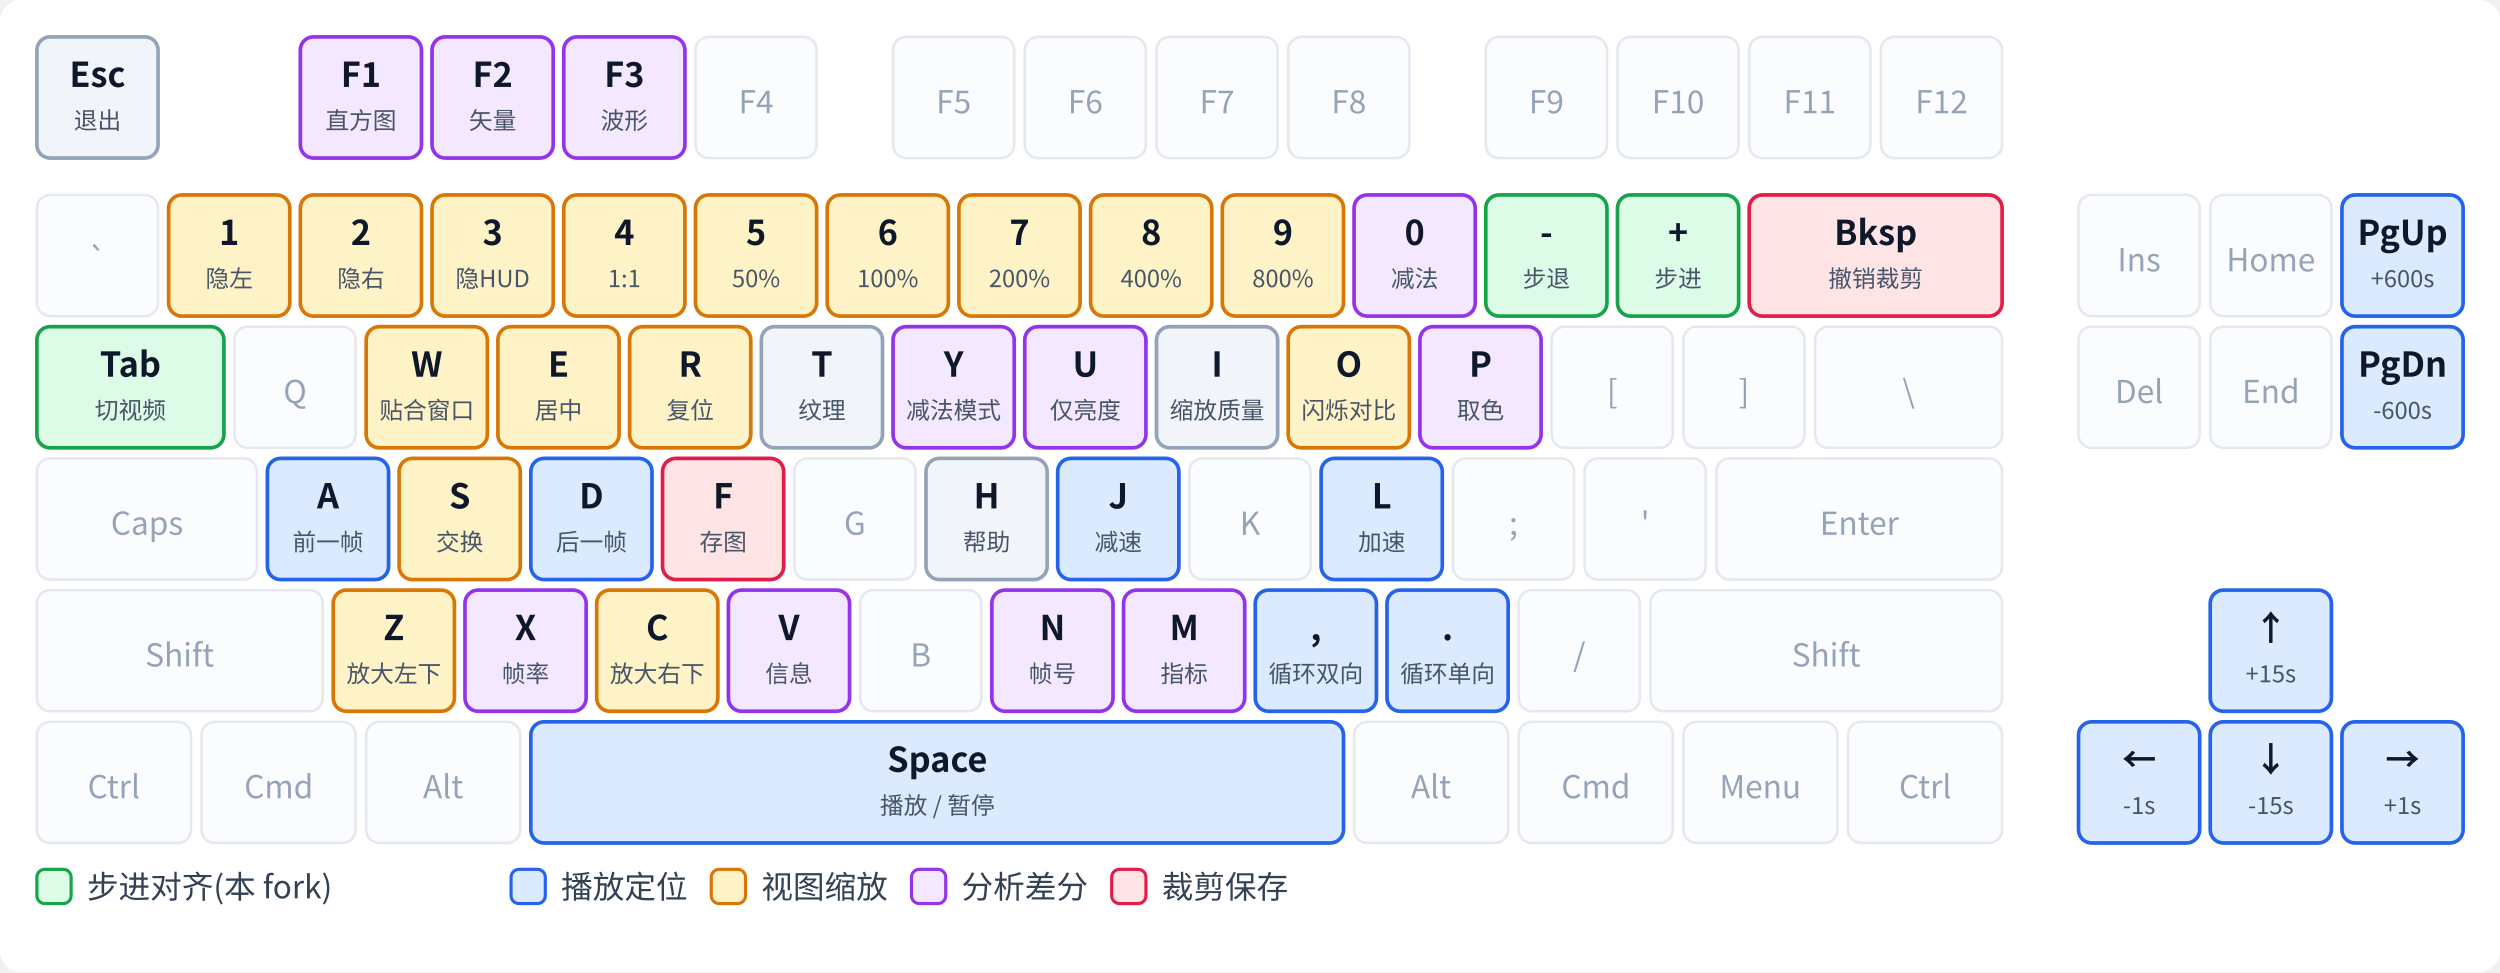
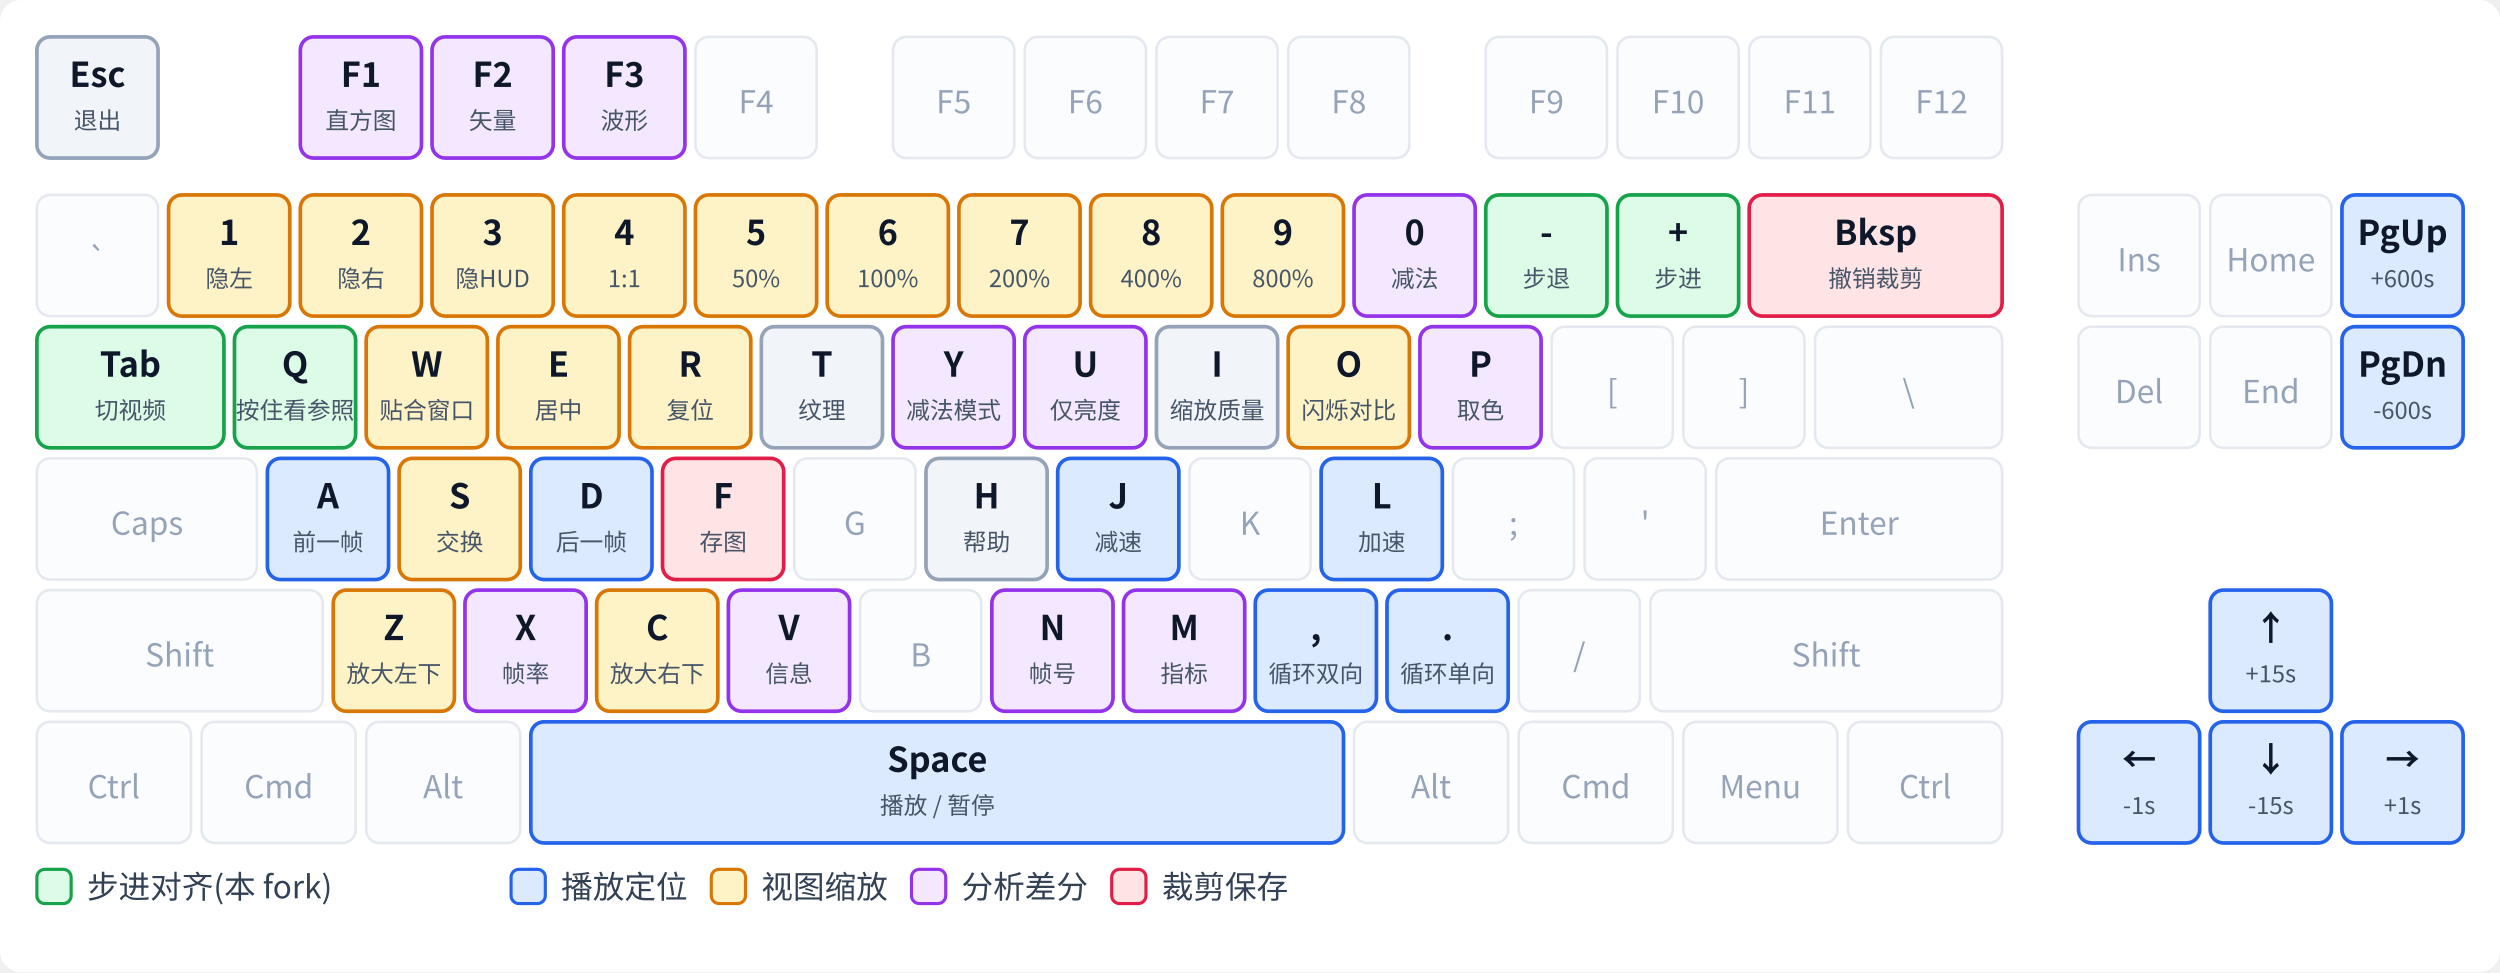
<svg xmlns="http://www.w3.org/2000/svg" viewBox="0 0 949 369" width="949" height="369" font-family="-apple-system,'PingFang SC','Microsoft YaHei','Noto Sans CJK SC',sans-serif">
  <rect width="949" height="369" fill="#ffffff" rx="8" />
  <rect x="14.0" y="14.0" width="46.0" height="46" rx="5" fill="#f1f5f9" stroke="#94a3b8" stroke-width="1.4" />
  <text x="37.0" y="33.0" font-size="13" font-weight="600" fill="#0f172a" text-anchor="middle">Esc</text>
  <text x="37.0" y="49.0" font-size="9" fill="#475569" text-anchor="middle">退出</text>
  <rect x="114.0" y="14.0" width="46.0" height="46" rx="5" fill="#f3e8ff" stroke="#9333ea" stroke-width="1.4" />
  <text x="137.0" y="33.0" font-size="13" font-weight="600" fill="#0f172a" text-anchor="middle">F1</text>
  <text x="137.0" y="49.0" font-size="9" fill="#475569" text-anchor="middle">直方图</text>
  <rect x="164.0" y="14.0" width="46.0" height="46" rx="5" fill="#f3e8ff" stroke="#9333ea" stroke-width="1.4" />
  <text x="187.0" y="33.0" font-size="13" font-weight="600" fill="#0f172a" text-anchor="middle">F2</text>
  <text x="187.0" y="49.0" font-size="9" fill="#475569" text-anchor="middle">矢量</text>
  <rect x="214.0" y="14.0" width="46.0" height="46" rx="5" fill="#f3e8ff" stroke="#9333ea" stroke-width="1.4" />
  <text x="237.0" y="33.0" font-size="13" font-weight="600" fill="#0f172a" text-anchor="middle">F3</text>
  <text x="237.0" y="49.0" font-size="9" fill="#475569" text-anchor="middle">波形</text>
  <rect x="264.0" y="14.0" width="46.0" height="46" rx="5" fill="#fbfcfd" stroke="#e5e9ef" stroke-width="1" />
  <text x="287.0" y="43.0" font-size="12" fill="#94a3b8" text-anchor="middle">F4</text>
  <rect x="339.0" y="14.0" width="46.0" height="46" rx="5" fill="#fbfcfd" stroke="#e5e9ef" stroke-width="1" />
  <text x="362.0" y="43.0" font-size="12" fill="#94a3b8" text-anchor="middle">F5</text>
  <rect x="389.0" y="14.0" width="46.0" height="46" rx="5" fill="#fbfcfd" stroke="#e5e9ef" stroke-width="1" />
  <text x="412.0" y="43.0" font-size="12" fill="#94a3b8" text-anchor="middle">F6</text>
  <rect x="439.0" y="14.0" width="46.0" height="46" rx="5" fill="#fbfcfd" stroke="#e5e9ef" stroke-width="1" />
  <text x="462.0" y="43.0" font-size="12" fill="#94a3b8" text-anchor="middle">F7</text>
  <rect x="489.0" y="14.0" width="46.0" height="46" rx="5" fill="#fbfcfd" stroke="#e5e9ef" stroke-width="1" />
  <text x="512.0" y="43.0" font-size="12" fill="#94a3b8" text-anchor="middle">F8</text>
  <rect x="564.0" y="14.0" width="46.0" height="46" rx="5" fill="#fbfcfd" stroke="#e5e9ef" stroke-width="1" />
  <text x="587.0" y="43.0" font-size="12" fill="#94a3b8" text-anchor="middle">F9</text>
  <rect x="614.0" y="14.0" width="46.0" height="46" rx="5" fill="#fbfcfd" stroke="#e5e9ef" stroke-width="1" />
  <text x="637.0" y="43.0" font-size="12" fill="#94a3b8" text-anchor="middle">F10</text>
  <rect x="664.0" y="14.0" width="46.0" height="46" rx="5" fill="#fbfcfd" stroke="#e5e9ef" stroke-width="1" />
  <text x="687.0" y="43.0" font-size="12" fill="#94a3b8" text-anchor="middle">F11</text>
  <rect x="714.0" y="14.0" width="46.0" height="46" rx="5" fill="#fbfcfd" stroke="#e5e9ef" stroke-width="1" />
  <text x="737.0" y="43.0" font-size="12" fill="#94a3b8" text-anchor="middle">F12</text>
  <rect x="14.0" y="74.0" width="46.0" height="46" rx="5" fill="#fbfcfd" stroke="#e5e9ef" stroke-width="1" />
  <text x="37.0" y="103.0" font-size="12" fill="#94a3b8" text-anchor="middle">`</text>
  <rect x="64.0" y="74.0" width="46.0" height="46" rx="5" fill="#fef3c7" stroke="#d97706" stroke-width="1.4" />
  <text x="87.0" y="93.0" font-size="13" font-weight="600" fill="#0f172a" text-anchor="middle">1</text>
  <text x="87.0" y="109.0" font-size="9" fill="#475569" text-anchor="middle">隐左</text>
  <rect x="114.0" y="74.0" width="46.0" height="46" rx="5" fill="#fef3c7" stroke="#d97706" stroke-width="1.4" />
  <text x="137.0" y="93.0" font-size="13" font-weight="600" fill="#0f172a" text-anchor="middle">2</text>
  <text x="137.0" y="109.0" font-size="9" fill="#475569" text-anchor="middle">隐右</text>
  <rect x="164.0" y="74.0" width="46.0" height="46" rx="5" fill="#fef3c7" stroke="#d97706" stroke-width="1.4" />
  <text x="187.0" y="93.0" font-size="13" font-weight="600" fill="#0f172a" text-anchor="middle">3</text>
  <text x="187.0" y="109.0" font-size="9" fill="#475569" text-anchor="middle">隐HUD</text>
  <rect x="214.0" y="74.0" width="46.0" height="46" rx="5" fill="#fef3c7" stroke="#d97706" stroke-width="1.4" />
  <text x="237.0" y="93.0" font-size="13" font-weight="600" fill="#0f172a" text-anchor="middle">4</text>
  <text x="237.0" y="109.0" font-size="9" fill="#475569" text-anchor="middle">1:1</text>
  <rect x="264.0" y="74.0" width="46.0" height="46" rx="5" fill="#fef3c7" stroke="#d97706" stroke-width="1.4" />
  <text x="287.0" y="93.0" font-size="13" font-weight="600" fill="#0f172a" text-anchor="middle">5</text>
  <text x="287.0" y="109.0" font-size="9" fill="#475569" text-anchor="middle">50%</text>
  <rect x="314.0" y="74.0" width="46.0" height="46" rx="5" fill="#fef3c7" stroke="#d97706" stroke-width="1.4" />
  <text x="337.0" y="93.0" font-size="13" font-weight="600" fill="#0f172a" text-anchor="middle">6</text>
  <text x="337.0" y="109.0" font-size="9" fill="#475569" text-anchor="middle">100%</text>
  <rect x="364.0" y="74.0" width="46.0" height="46" rx="5" fill="#fef3c7" stroke="#d97706" stroke-width="1.4" />
  <text x="387.0" y="93.0" font-size="13" font-weight="600" fill="#0f172a" text-anchor="middle">7</text>
  <text x="387.0" y="109.0" font-size="9" fill="#475569" text-anchor="middle">200%</text>
  <rect x="414.0" y="74.0" width="46.0" height="46" rx="5" fill="#fef3c7" stroke="#d97706" stroke-width="1.4" />
  <text x="437.0" y="93.0" font-size="13" font-weight="600" fill="#0f172a" text-anchor="middle">8</text>
  <text x="437.0" y="109.0" font-size="9" fill="#475569" text-anchor="middle">400%</text>
  <rect x="464.0" y="74.0" width="46.0" height="46" rx="5" fill="#fef3c7" stroke="#d97706" stroke-width="1.4" />
  <text x="487.0" y="93.0" font-size="13" font-weight="600" fill="#0f172a" text-anchor="middle">9</text>
  <text x="487.0" y="109.0" font-size="9" fill="#475569" text-anchor="middle">800%</text>
  <rect x="514.0" y="74.0" width="46.0" height="46" rx="5" fill="#f3e8ff" stroke="#9333ea" stroke-width="1.4" />
  <text x="537.0" y="93.0" font-size="13" font-weight="600" fill="#0f172a" text-anchor="middle">0</text>
  <text x="537.0" y="109.0" font-size="9" fill="#475569" text-anchor="middle">减法</text>
  <rect x="564.0" y="74.0" width="46.0" height="46" rx="5" fill="#dcfce7" stroke="#16a34a" stroke-width="1.4" />
  <text x="587.0" y="93.0" font-size="13" font-weight="600" fill="#0f172a" text-anchor="middle">-</text>
  <text x="587.0" y="109.0" font-size="9" fill="#475569" text-anchor="middle">步退</text>
  <rect x="614.0" y="74.0" width="46.0" height="46" rx="5" fill="#dcfce7" stroke="#16a34a" stroke-width="1.4" />
  <text x="637.0" y="93.0" font-size="13" font-weight="600" fill="#0f172a" text-anchor="middle">+</text>
  <text x="637.0" y="109.0" font-size="9" fill="#475569" text-anchor="middle">步进</text>
  <rect x="664.0" y="74.0" width="96.0" height="46" rx="5" fill="#ffe4e6" stroke="#e11d48" stroke-width="1.4" />
  <text x="712.0" y="93.0" font-size="13" font-weight="600" fill="#0f172a" text-anchor="middle">Bksp</text>
  <text x="712.0" y="109.0" font-size="9" fill="#475569" text-anchor="middle">撤销裁剪</text>
  <rect x="14.0" y="124.0" width="71.0" height="46" rx="5" fill="#dcfce7" stroke="#16a34a" stroke-width="1.4" />
  <text x="49.5" y="143.0" font-size="13" font-weight="600" fill="#0f172a" text-anchor="middle">Tab</text>
  <text x="49.5" y="159.0" font-size="9" fill="#475569" text-anchor="middle">切视频</text>
-   <rect x="89.0" y="124.0" width="46.0" height="46" rx="5" fill="#fbfcfd" stroke="#e5e9ef" stroke-width="1" />
-   <text x="112.0" y="153.0" font-size="12" fill="#94a3b8" text-anchor="middle">Q</text>
+   <rect x="89.0" y="124.0" width="46.0" height="46" rx="5" fill="#dcfce7" stroke="#16a34a" stroke-width="1.4" />
+   <text x="112.0" y="143.0" font-size="13" font-weight="600" fill="#0f172a" text-anchor="middle">Q</text>
+   <text x="112.0" y="159.0" font-size="9" fill="#475569" text-anchor="middle">按住看参照</text>
  <rect x="139.0" y="124.0" width="46.0" height="46" rx="5" fill="#fef3c7" stroke="#d97706" stroke-width="1.4" />
  <text x="162.0" y="143.0" font-size="13" font-weight="600" fill="#0f172a" text-anchor="middle">W</text>
  <text x="162.0" y="159.0" font-size="9" fill="#475569" text-anchor="middle">贴合窗口</text>
  <rect x="189.0" y="124.0" width="46.0" height="46" rx="5" fill="#fef3c7" stroke="#d97706" stroke-width="1.4" />
  <text x="212.0" y="143.0" font-size="13" font-weight="600" fill="#0f172a" text-anchor="middle">E</text>
  <text x="212.0" y="159.0" font-size="9" fill="#475569" text-anchor="middle">居中</text>
  <rect x="239.0" y="124.0" width="46.0" height="46" rx="5" fill="#fef3c7" stroke="#d97706" stroke-width="1.4" />
  <text x="262.0" y="143.0" font-size="13" font-weight="600" fill="#0f172a" text-anchor="middle">R</text>
  <text x="262.0" y="159.0" font-size="9" fill="#475569" text-anchor="middle">复位</text>
  <rect x="289.0" y="124.0" width="46.0" height="46" rx="5" fill="#f1f5f9" stroke="#94a3b8" stroke-width="1.4" />
  <text x="312.0" y="143.0" font-size="13" font-weight="600" fill="#0f172a" text-anchor="middle">T</text>
  <text x="312.0" y="159.0" font-size="9" fill="#475569" text-anchor="middle">纹理</text>
  <rect x="339.0" y="124.0" width="46.0" height="46" rx="5" fill="#f3e8ff" stroke="#9333ea" stroke-width="1.4" />
  <text x="362.0" y="143.0" font-size="13" font-weight="600" fill="#0f172a" text-anchor="middle">Y</text>
  <text x="362.0" y="159.0" font-size="9" fill="#475569" text-anchor="middle">减法模式</text>
  <rect x="389.0" y="124.0" width="46.0" height="46" rx="5" fill="#f3e8ff" stroke="#9333ea" stroke-width="1.4" />
  <text x="412.0" y="143.0" font-size="13" font-weight="600" fill="#0f172a" text-anchor="middle">U</text>
  <text x="412.0" y="159.0" font-size="9" fill="#475569" text-anchor="middle">仅亮度</text>
  <rect x="439.0" y="124.0" width="46.0" height="46" rx="5" fill="#f1f5f9" stroke="#94a3b8" stroke-width="1.4" />
  <text x="462.0" y="143.0" font-size="13" font-weight="600" fill="#0f172a" text-anchor="middle">I</text>
  <text x="462.0" y="159.0" font-size="9" fill="#475569" text-anchor="middle">缩放质量</text>
  <rect x="489.0" y="124.0" width="46.0" height="46" rx="5" fill="#fef3c7" stroke="#d97706" stroke-width="1.4" />
  <text x="512.0" y="143.0" font-size="13" font-weight="600" fill="#0f172a" text-anchor="middle">O</text>
  <text x="512.0" y="159.0" font-size="9" fill="#475569" text-anchor="middle">闪烁对比</text>
  <rect x="539.0" y="124.0" width="46.0" height="46" rx="5" fill="#f3e8ff" stroke="#9333ea" stroke-width="1.4" />
  <text x="562.0" y="143.0" font-size="13" font-weight="600" fill="#0f172a" text-anchor="middle">P</text>
  <text x="562.0" y="159.0" font-size="9" fill="#475569" text-anchor="middle">取色</text>
  <rect x="589.0" y="124.0" width="46.0" height="46" rx="5" fill="#fbfcfd" stroke="#e5e9ef" stroke-width="1" />
  <text x="612.0" y="153.0" font-size="12" fill="#94a3b8" text-anchor="middle">[</text>
  <rect x="639.0" y="124.0" width="46.0" height="46" rx="5" fill="#fbfcfd" stroke="#e5e9ef" stroke-width="1" />
  <text x="662.0" y="153.0" font-size="12" fill="#94a3b8" text-anchor="middle">]</text>
  <rect x="689.0" y="124.0" width="71.0" height="46" rx="5" fill="#fbfcfd" stroke="#e5e9ef" stroke-width="1" />
  <text x="724.5" y="153.0" font-size="12" fill="#94a3b8" text-anchor="middle">\</text>
  <rect x="14.0" y="174.0" width="83.5" height="46" rx="5" fill="#fbfcfd" stroke="#e5e9ef" stroke-width="1" />
  <text x="55.8" y="203.0" font-size="12" fill="#94a3b8" text-anchor="middle">Caps</text>
  <rect x="101.5" y="174.0" width="46.0" height="46" rx="5" fill="#dbeafe" stroke="#2563eb" stroke-width="1.4" />
  <text x="124.5" y="193.0" font-size="13" font-weight="600" fill="#0f172a" text-anchor="middle">A</text>
  <text x="124.5" y="209.0" font-size="9" fill="#475569" text-anchor="middle">前一帧</text>
  <rect x="151.5" y="174.0" width="46.0" height="46" rx="5" fill="#fef3c7" stroke="#d97706" stroke-width="1.4" />
  <text x="174.5" y="193.0" font-size="13" font-weight="600" fill="#0f172a" text-anchor="middle">S</text>
  <text x="174.5" y="209.0" font-size="9" fill="#475569" text-anchor="middle">交换</text>
  <rect x="201.5" y="174.0" width="46.0" height="46" rx="5" fill="#dbeafe" stroke="#2563eb" stroke-width="1.4" />
  <text x="224.5" y="193.0" font-size="13" font-weight="600" fill="#0f172a" text-anchor="middle">D</text>
  <text x="224.5" y="209.0" font-size="9" fill="#475569" text-anchor="middle">后一帧</text>
  <rect x="251.5" y="174.0" width="46.0" height="46" rx="5" fill="#ffe4e6" stroke="#e11d48" stroke-width="1.4" />
  <text x="274.5" y="193.0" font-size="13" font-weight="600" fill="#0f172a" text-anchor="middle">F</text>
  <text x="274.5" y="209.0" font-size="9" fill="#475569" text-anchor="middle">存图</text>
  <rect x="301.5" y="174.0" width="46.0" height="46" rx="5" fill="#fbfcfd" stroke="#e5e9ef" stroke-width="1" />
  <text x="324.5" y="203.0" font-size="12" fill="#94a3b8" text-anchor="middle">G</text>
  <rect x="351.5" y="174.0" width="46.0" height="46" rx="5" fill="#f1f5f9" stroke="#94a3b8" stroke-width="1.4" />
  <text x="374.5" y="193.0" font-size="13" font-weight="600" fill="#0f172a" text-anchor="middle">H</text>
  <text x="374.5" y="209.0" font-size="9" fill="#475569" text-anchor="middle">帮助</text>
  <rect x="401.5" y="174.0" width="46.0" height="46" rx="5" fill="#dbeafe" stroke="#2563eb" stroke-width="1.4" />
  <text x="424.5" y="193.0" font-size="13" font-weight="600" fill="#0f172a" text-anchor="middle">J</text>
  <text x="424.5" y="209.0" font-size="9" fill="#475569" text-anchor="middle">减速</text>
  <rect x="451.5" y="174.0" width="46.0" height="46" rx="5" fill="#fbfcfd" stroke="#e5e9ef" stroke-width="1" />
  <text x="474.5" y="203.0" font-size="12" fill="#94a3b8" text-anchor="middle">K</text>
  <rect x="501.5" y="174.0" width="46.0" height="46" rx="5" fill="#dbeafe" stroke="#2563eb" stroke-width="1.4" />
  <text x="524.5" y="193.0" font-size="13" font-weight="600" fill="#0f172a" text-anchor="middle">L</text>
  <text x="524.5" y="209.0" font-size="9" fill="#475569" text-anchor="middle">加速</text>
  <rect x="551.5" y="174.0" width="46.0" height="46" rx="5" fill="#fbfcfd" stroke="#e5e9ef" stroke-width="1" />
  <text x="574.5" y="203.0" font-size="12" fill="#94a3b8" text-anchor="middle">;</text>
  <rect x="601.5" y="174.0" width="46.0" height="46" rx="5" fill="#fbfcfd" stroke="#e5e9ef" stroke-width="1" />
  <text x="624.5" y="203.0" font-size="12" fill="#94a3b8" text-anchor="middle">'</text>
  <rect x="651.5" y="174.0" width="108.5" height="46" rx="5" fill="#fbfcfd" stroke="#e5e9ef" stroke-width="1" />
  <text x="705.8" y="203.0" font-size="12" fill="#94a3b8" text-anchor="middle">Enter</text>
  <rect x="14.0" y="224.0" width="108.5" height="46" rx="5" fill="#fbfcfd" stroke="#e5e9ef" stroke-width="1" />
  <text x="68.2" y="253.0" font-size="12" fill="#94a3b8" text-anchor="middle">Shift</text>
  <rect x="126.5" y="224.0" width="46.0" height="46" rx="5" fill="#fef3c7" stroke="#d97706" stroke-width="1.4" />
  <text x="149.5" y="243.0" font-size="13" font-weight="600" fill="#0f172a" text-anchor="middle">Z</text>
  <text x="149.5" y="259.0" font-size="9" fill="#475569" text-anchor="middle">放大左下</text>
  <rect x="176.5" y="224.0" width="46.0" height="46" rx="5" fill="#f3e8ff" stroke="#9333ea" stroke-width="1.4" />
  <text x="199.5" y="243.0" font-size="13" font-weight="600" fill="#0f172a" text-anchor="middle">X</text>
  <text x="199.5" y="259.0" font-size="9" fill="#475569" text-anchor="middle">帧率</text>
  <rect x="226.5" y="224.0" width="46.0" height="46" rx="5" fill="#fef3c7" stroke="#d97706" stroke-width="1.4" />
  <text x="249.5" y="243.0" font-size="13" font-weight="600" fill="#0f172a" text-anchor="middle">C</text>
  <text x="249.5" y="259.0" font-size="9" fill="#475569" text-anchor="middle">放大右下</text>
  <rect x="276.5" y="224.0" width="46.0" height="46" rx="5" fill="#f3e8ff" stroke="#9333ea" stroke-width="1.4" />
  <text x="299.5" y="243.0" font-size="13" font-weight="600" fill="#0f172a" text-anchor="middle">V</text>
  <text x="299.5" y="259.0" font-size="9" fill="#475569" text-anchor="middle">信息</text>
  <rect x="326.5" y="224.0" width="46.0" height="46" rx="5" fill="#fbfcfd" stroke="#e5e9ef" stroke-width="1" />
  <text x="349.5" y="253.0" font-size="12" fill="#94a3b8" text-anchor="middle">B</text>
  <rect x="376.5" y="224.0" width="46.0" height="46" rx="5" fill="#f3e8ff" stroke="#9333ea" stroke-width="1.4" />
  <text x="399.5" y="243.0" font-size="13" font-weight="600" fill="#0f172a" text-anchor="middle">N</text>
  <text x="399.5" y="259.0" font-size="9" fill="#475569" text-anchor="middle">帧号</text>
  <rect x="426.5" y="224.0" width="46.0" height="46" rx="5" fill="#f3e8ff" stroke="#9333ea" stroke-width="1.4" />
  <text x="449.5" y="243.0" font-size="13" font-weight="600" fill="#0f172a" text-anchor="middle">M</text>
  <text x="449.5" y="259.0" font-size="9" fill="#475569" text-anchor="middle">指标</text>
  <rect x="476.5" y="224.0" width="46.0" height="46" rx="5" fill="#dbeafe" stroke="#2563eb" stroke-width="1.4" />
  <text x="499.5" y="243.0" font-size="13" font-weight="600" fill="#0f172a" text-anchor="middle">,</text>
  <text x="499.5" y="259.0" font-size="9" fill="#475569" text-anchor="middle">循环双向</text>
  <rect x="526.5" y="224.0" width="46.0" height="46" rx="5" fill="#dbeafe" stroke="#2563eb" stroke-width="1.4" />
  <text x="549.5" y="243.0" font-size="13" font-weight="600" fill="#0f172a" text-anchor="middle">.</text>
  <text x="549.5" y="259.0" font-size="9" fill="#475569" text-anchor="middle">循环单向</text>
  <rect x="576.5" y="224.0" width="46.0" height="46" rx="5" fill="#fbfcfd" stroke="#e5e9ef" stroke-width="1" />
  <text x="599.5" y="253.0" font-size="12" fill="#94a3b8" text-anchor="middle">/</text>
  <rect x="626.5" y="224.0" width="133.5" height="46" rx="5" fill="#fbfcfd" stroke="#e5e9ef" stroke-width="1" />
  <text x="693.2" y="253.0" font-size="12" fill="#94a3b8" text-anchor="middle">Shift</text>
  <rect x="14.0" y="274.0" width="58.5" height="46" rx="5" fill="#fbfcfd" stroke="#e5e9ef" stroke-width="1" />
  <text x="43.2" y="303.0" font-size="12" fill="#94a3b8" text-anchor="middle">Ctrl</text>
  <rect x="76.5" y="274.0" width="58.5" height="46" rx="5" fill="#fbfcfd" stroke="#e5e9ef" stroke-width="1" />
  <text x="105.8" y="303.0" font-size="12" fill="#94a3b8" text-anchor="middle">Cmd</text>
  <rect x="139.0" y="274.0" width="58.5" height="46" rx="5" fill="#fbfcfd" stroke="#e5e9ef" stroke-width="1" />
  <text x="168.2" y="303.0" font-size="12" fill="#94a3b8" text-anchor="middle">Alt</text>
  <rect x="201.5" y="274.0" width="308.5" height="46" rx="5" fill="#dbeafe" stroke="#2563eb" stroke-width="1.4" />
  <text x="355.8" y="293.0" font-size="13" font-weight="600" fill="#0f172a" text-anchor="middle">Space</text>
  <text x="355.8" y="309.0" font-size="9" fill="#475569" text-anchor="middle">播放 / 暂停</text>
  <rect x="514.0" y="274.0" width="58.5" height="46" rx="5" fill="#fbfcfd" stroke="#e5e9ef" stroke-width="1" />
  <text x="543.2" y="303.0" font-size="12" fill="#94a3b8" text-anchor="middle">Alt</text>
  <rect x="576.5" y="274.0" width="58.5" height="46" rx="5" fill="#fbfcfd" stroke="#e5e9ef" stroke-width="1" />
  <text x="605.8" y="303.0" font-size="12" fill="#94a3b8" text-anchor="middle">Cmd</text>
  <rect x="639.0" y="274.0" width="58.5" height="46" rx="5" fill="#fbfcfd" stroke="#e5e9ef" stroke-width="1" />
  <text x="668.2" y="303.0" font-size="12" fill="#94a3b8" text-anchor="middle">Menu</text>
  <rect x="701.5" y="274.0" width="58.5" height="46" rx="5" fill="#fbfcfd" stroke="#e5e9ef" stroke-width="1" />
  <text x="730.8" y="303.0" font-size="12" fill="#94a3b8" text-anchor="middle">Ctrl</text>
  <rect x="789.0" y="74.0" width="46.0" height="46" rx="5" fill="#fbfcfd" stroke="#e5e9ef" stroke-width="1" />
  <text x="812.0" y="103.0" font-size="12" fill="#94a3b8" text-anchor="middle">Ins</text>
  <rect x="839.0" y="74.0" width="46.0" height="46" rx="5" fill="#fbfcfd" stroke="#e5e9ef" stroke-width="1" />
  <text x="862.0" y="103.0" font-size="12" fill="#94a3b8" text-anchor="middle">Home</text>
  <rect x="889.0" y="74.0" width="46.0" height="46" rx="5" fill="#dbeafe" stroke="#2563eb" stroke-width="1.4" />
  <text x="912.0" y="93.0" font-size="13" font-weight="600" fill="#0f172a" text-anchor="middle">PgUp</text>
  <text x="912.0" y="109.0" font-size="9" fill="#475569" text-anchor="middle">+600s</text>
  <rect x="789.0" y="124.0" width="46.0" height="46" rx="5" fill="#fbfcfd" stroke="#e5e9ef" stroke-width="1" />
  <text x="812.0" y="153.0" font-size="12" fill="#94a3b8" text-anchor="middle">Del</text>
  <rect x="839.0" y="124.0" width="46.0" height="46" rx="5" fill="#fbfcfd" stroke="#e5e9ef" stroke-width="1" />
  <text x="862.0" y="153.0" font-size="12" fill="#94a3b8" text-anchor="middle">End</text>
  <rect x="889.0" y="124.0" width="46.0" height="46" rx="5" fill="#dbeafe" stroke="#2563eb" stroke-width="1.4" />
  <text x="912.0" y="143.0" font-size="13" font-weight="600" fill="#0f172a" text-anchor="middle">PgDn</text>
  <text x="912.0" y="159.0" font-size="9" fill="#475569" text-anchor="middle">-600s</text>
  <rect x="839.0" y="224.0" width="46.0" height="46" rx="5" fill="#dbeafe" stroke="#2563eb" stroke-width="1.4" />
  <text x="862.0" y="243.0" font-size="13" font-weight="600" fill="#0f172a" text-anchor="middle">↑</text>
  <text x="862.0" y="259.0" font-size="9" fill="#475569" text-anchor="middle">+15s</text>
  <rect x="789.0" y="274.0" width="46.0" height="46" rx="5" fill="#dbeafe" stroke="#2563eb" stroke-width="1.4" />
  <text x="812.0" y="293.0" font-size="13" font-weight="600" fill="#0f172a" text-anchor="middle">←</text>
  <text x="812.0" y="309.0" font-size="9" fill="#475569" text-anchor="middle">-1s</text>
  <rect x="839.0" y="274.0" width="46.0" height="46" rx="5" fill="#dbeafe" stroke="#2563eb" stroke-width="1.4" />
  <text x="862.0" y="293.0" font-size="13" font-weight="600" fill="#0f172a" text-anchor="middle">↓</text>
  <text x="862.0" y="309.0" font-size="9" fill="#475569" text-anchor="middle">-15s</text>
  <rect x="889.0" y="274.0" width="46.0" height="46" rx="5" fill="#dbeafe" stroke="#2563eb" stroke-width="1.4" />
  <text x="912.0" y="293.0" font-size="13" font-weight="600" fill="#0f172a" text-anchor="middle">→</text>
  <text x="912.0" y="309.0" font-size="9" fill="#475569" text-anchor="middle">+1s</text>
  <rect x="14" y="330" width="13" height="13" rx="3" fill="#dcfce7" stroke="#16a34a" stroke-width="1.2" />
  <text x="33" y="341" font-size="12" fill="#334155">步进对齐(本 fork)</text>
  <rect x="194" y="330" width="13" height="13" rx="3" fill="#dbeafe" stroke="#2563eb" stroke-width="1.2" />
  <text x="213" y="341" font-size="12" fill="#334155">播放定位</text>
  <rect x="270" y="330" width="13" height="13" rx="3" fill="#fef3c7" stroke="#d97706" stroke-width="1.2" />
  <text x="289" y="341" font-size="12" fill="#334155">视图缩放</text>
  <rect x="346" y="330" width="13" height="13" rx="3" fill="#f3e8ff" stroke="#9333ea" stroke-width="1.2" />
  <text x="365" y="341" font-size="12" fill="#334155">分析差分</text>
  <rect x="422" y="330" width="13" height="13" rx="3" fill="#ffe4e6" stroke="#e11d48" stroke-width="1.2" />
  <text x="441" y="341" font-size="12" fill="#334155">裁剪保存</text>
</svg>
